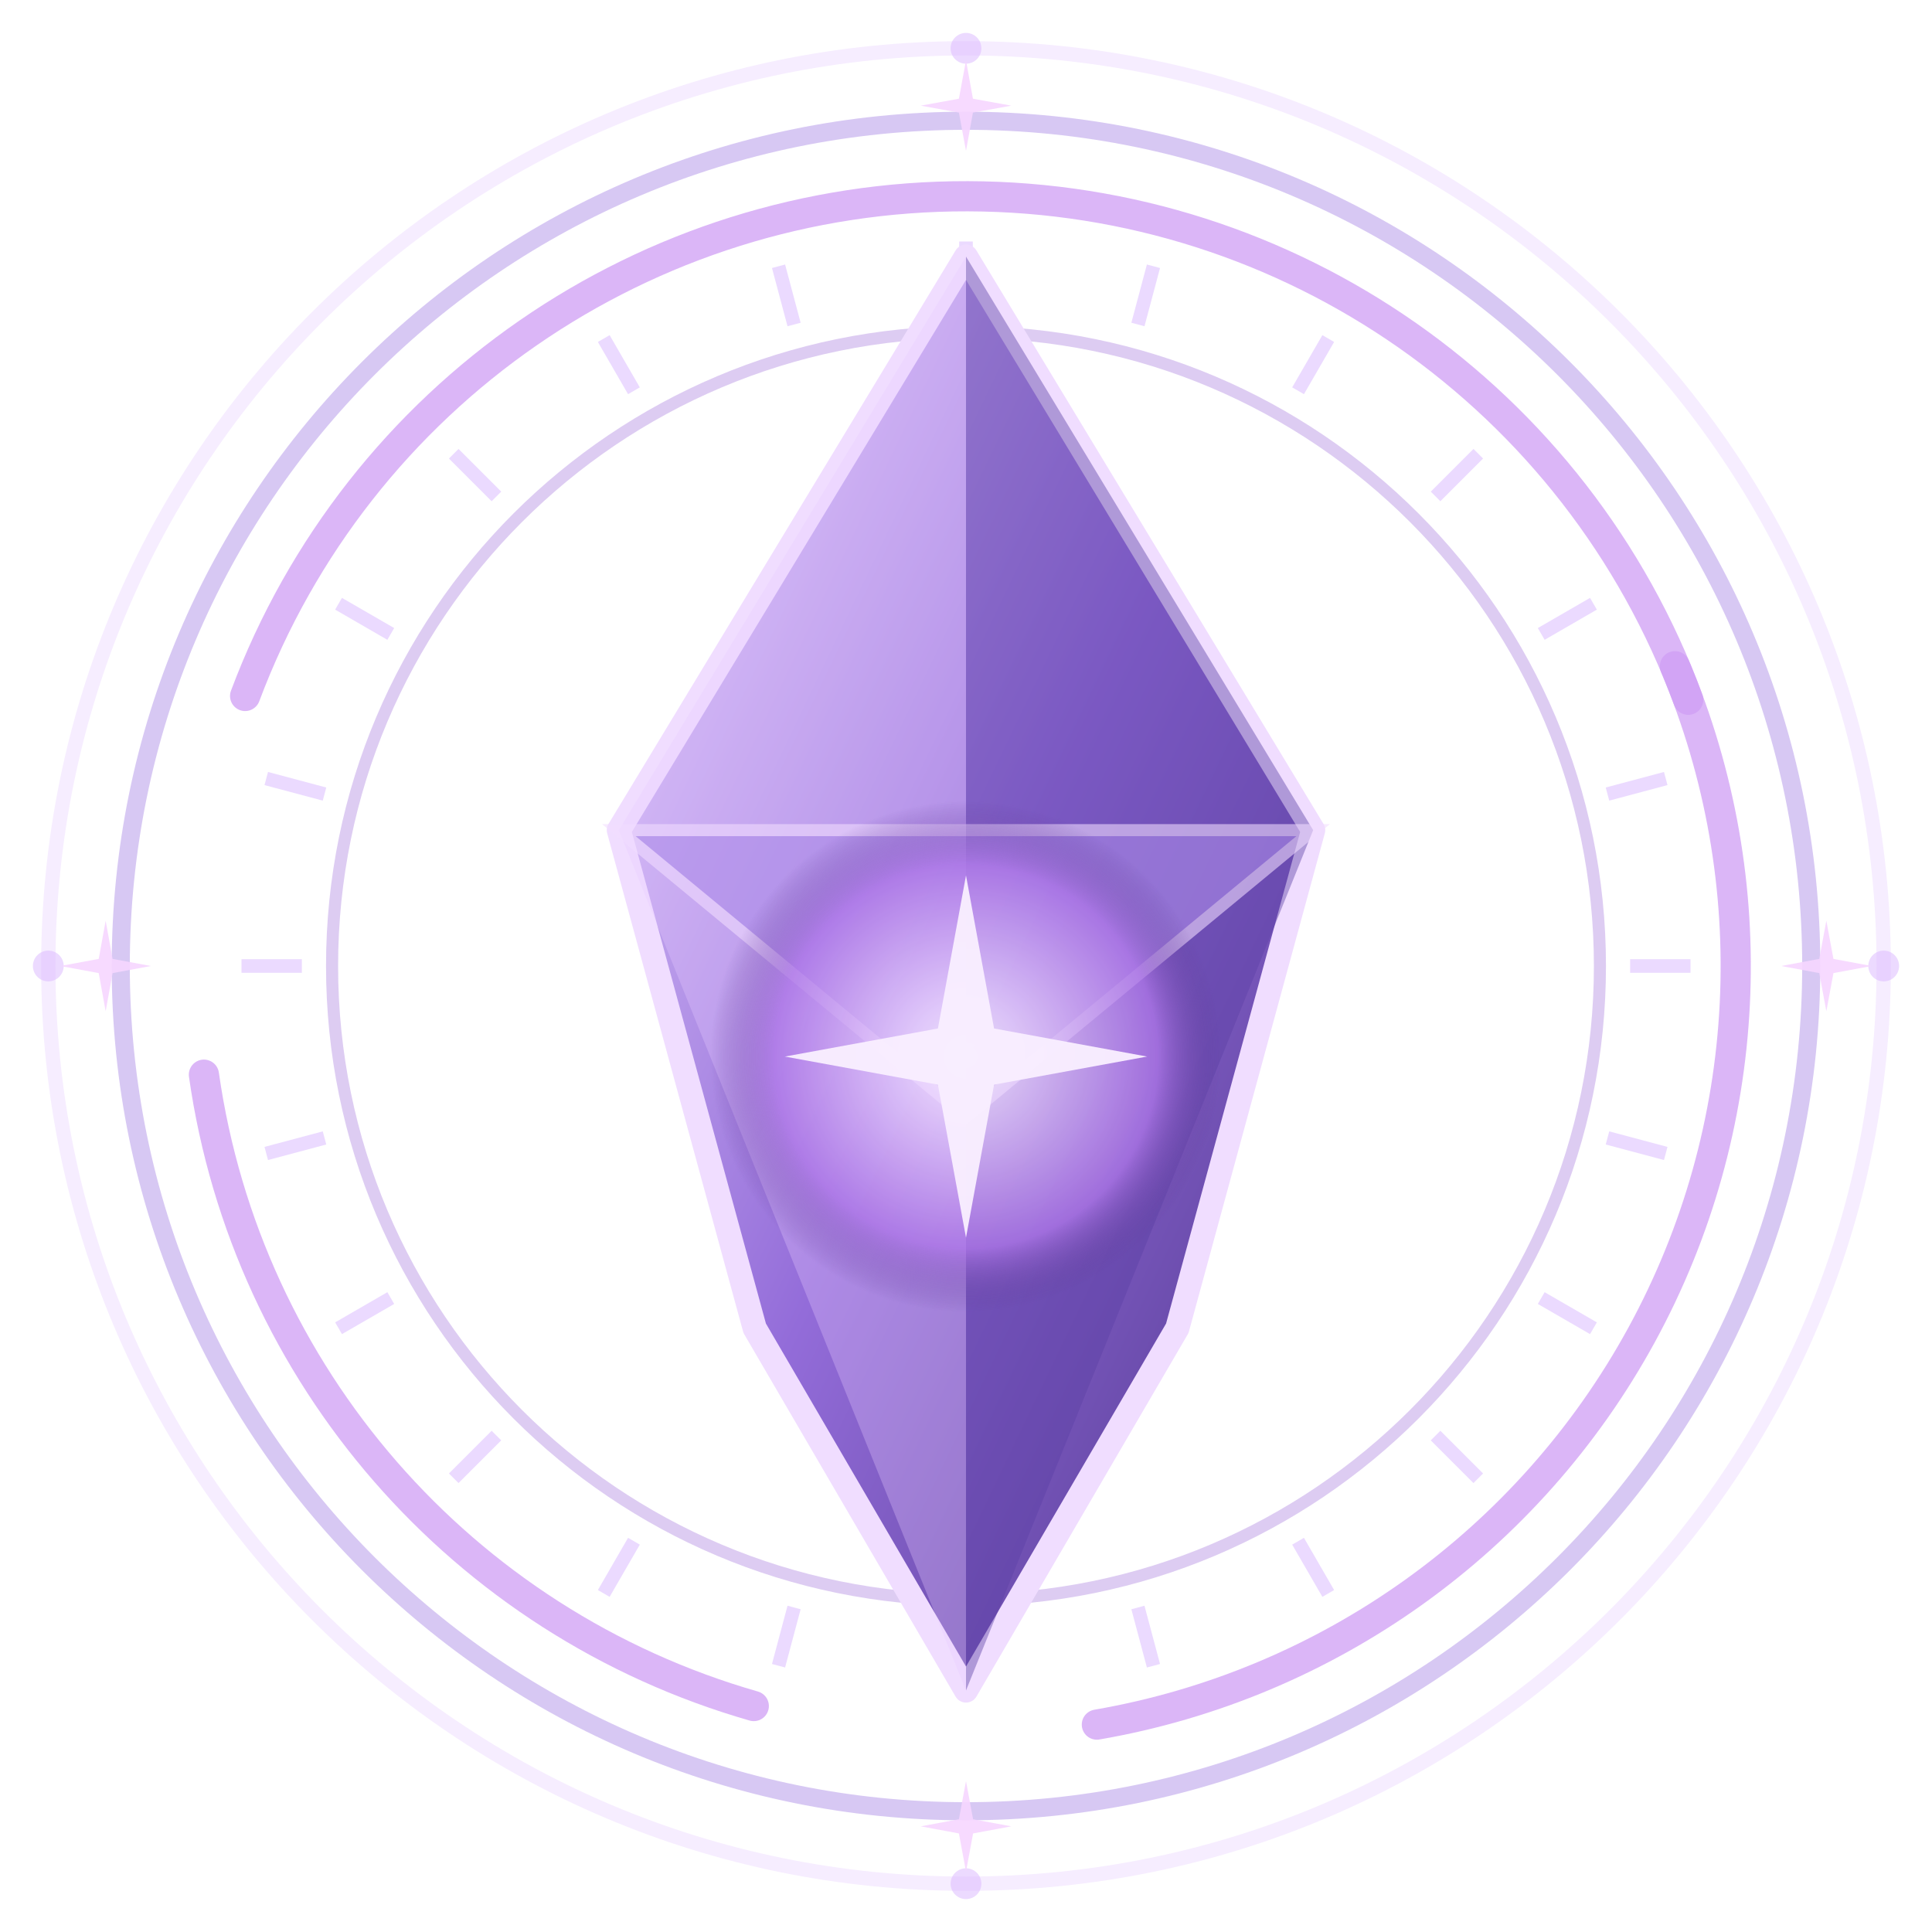
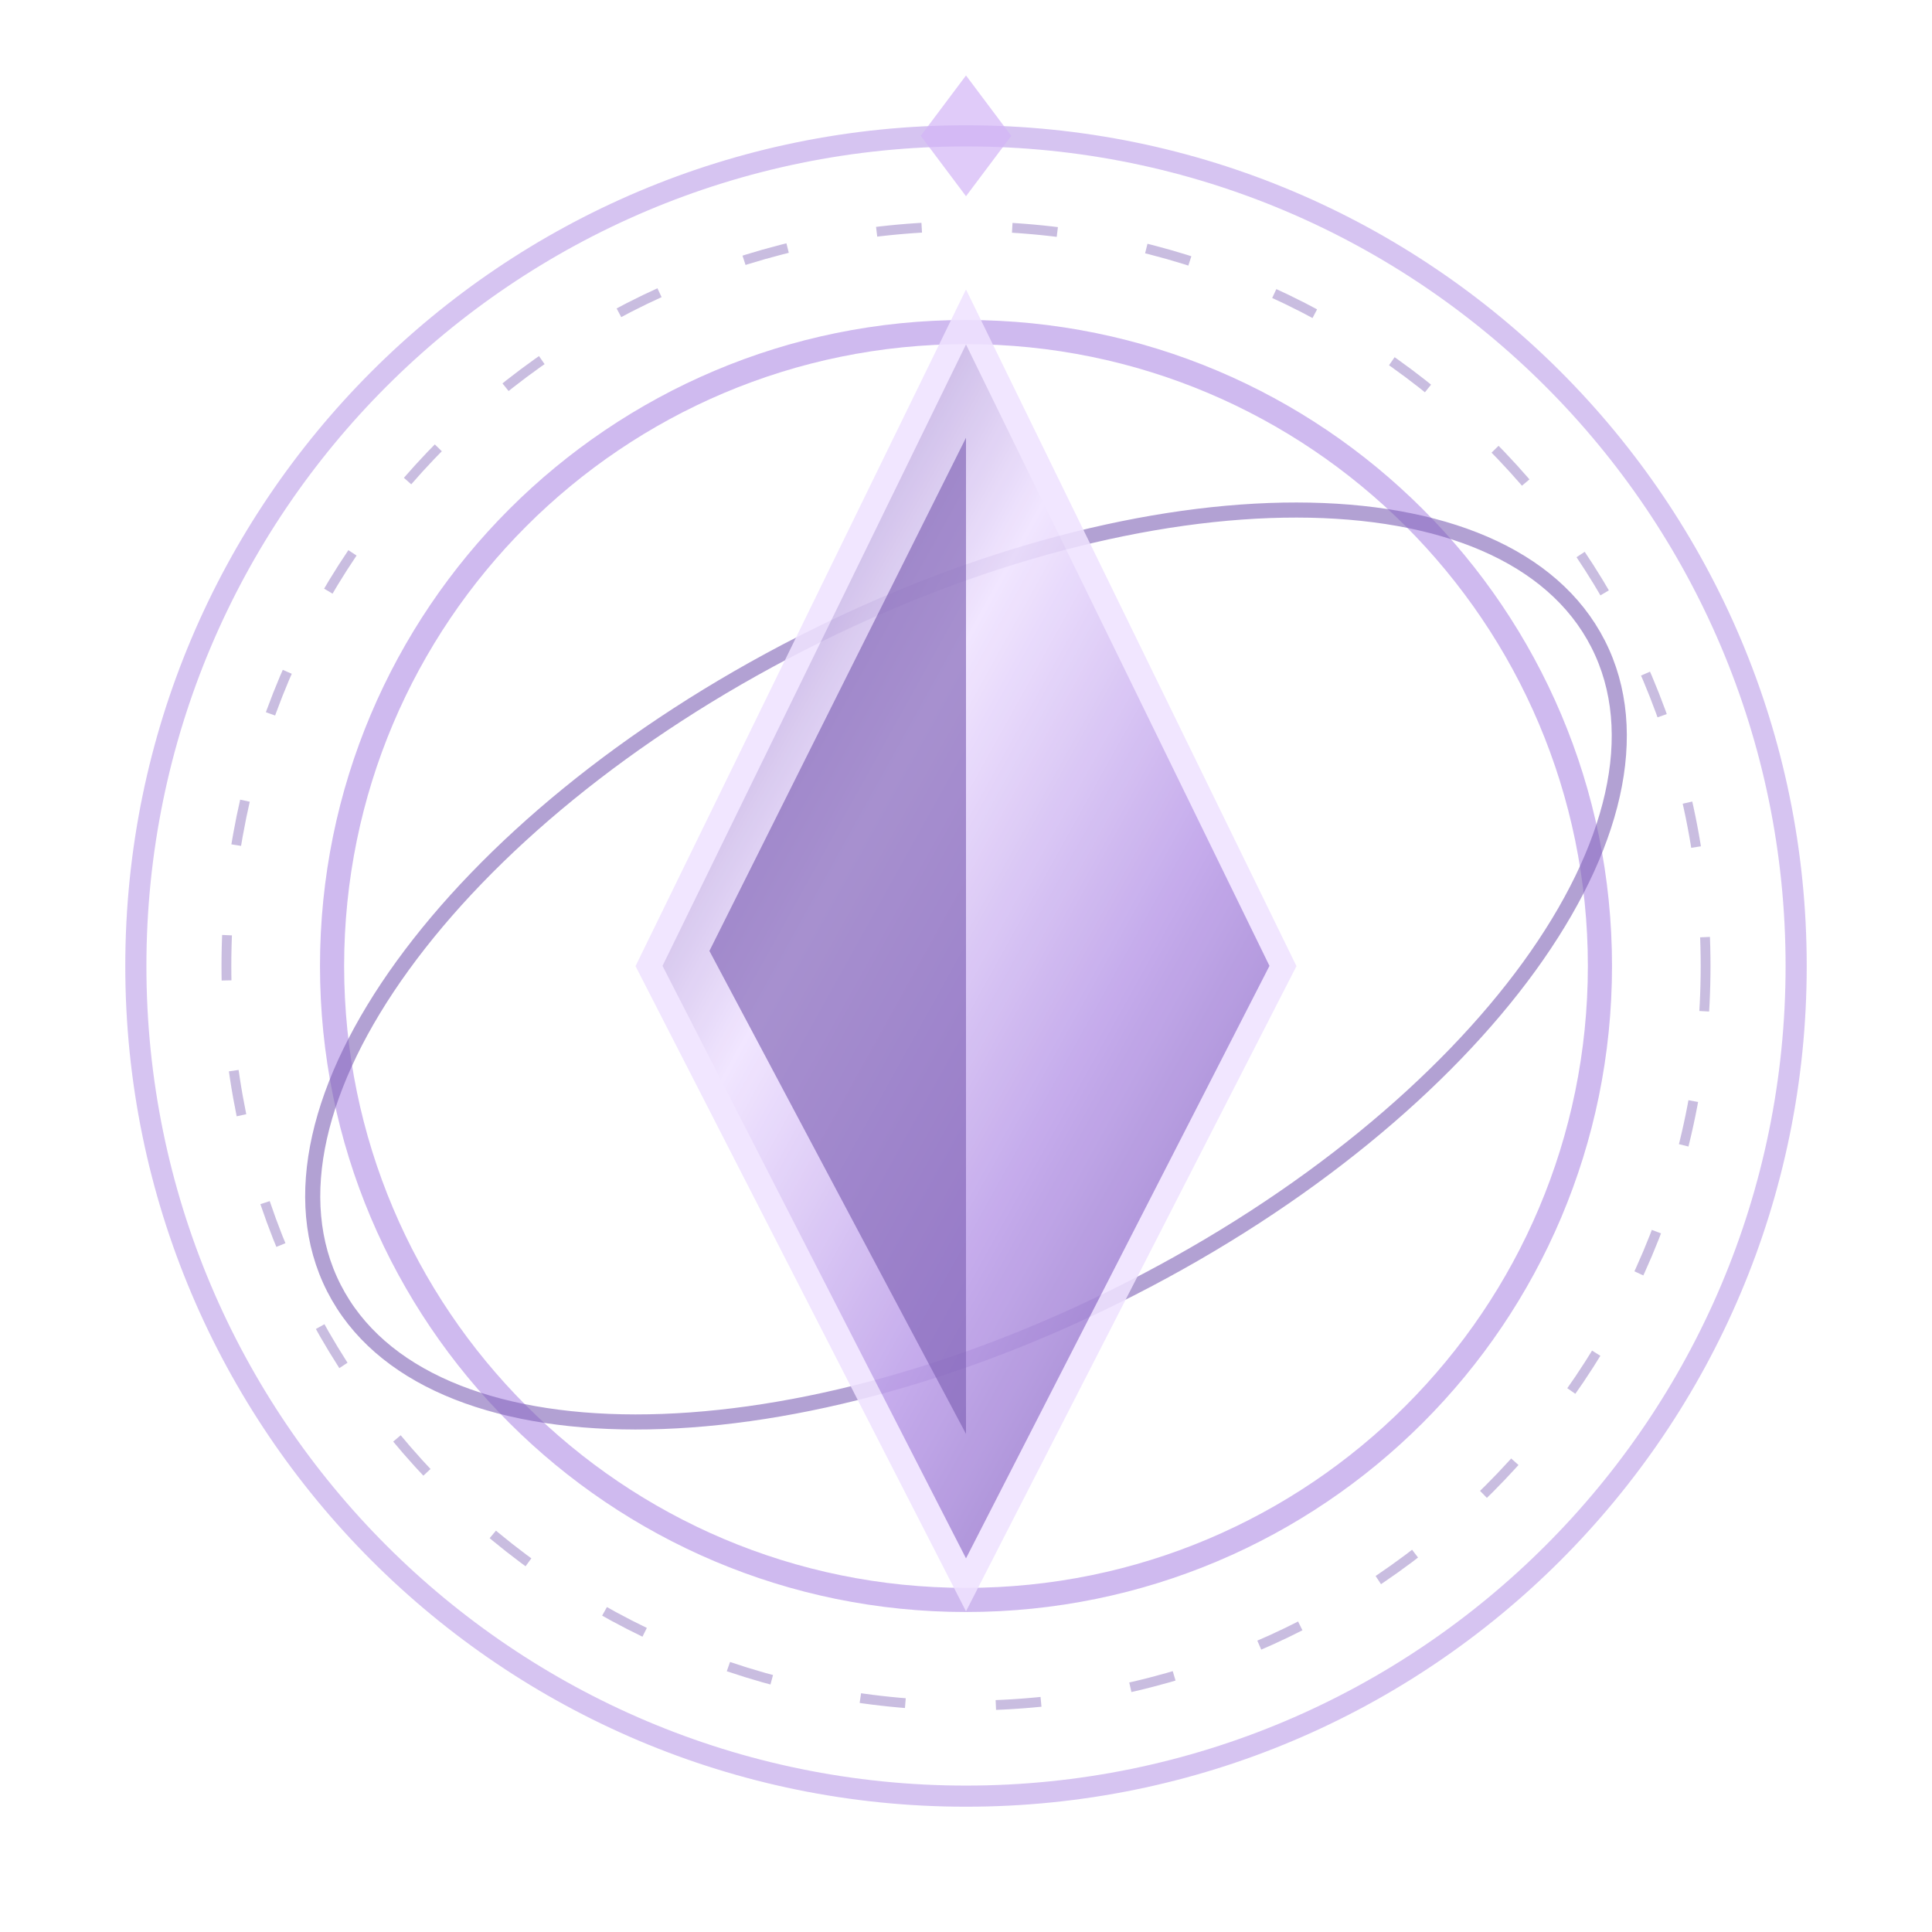
- <svg xmlns="http://www.w3.org/2000/svg" viewBox="0 0 128 128" fill="none" role="img" aria-label="Emblema do Arcano: cristal etéreo dentro de um círculo rúnico">
+ <svg xmlns="http://www.w3.org/2000/svg" viewBox="0 0 128 128" fill="none" role="img" aria-label="Emblema vetorial Arcano">
  <defs>
-     <radialGradient id="core">
-       <stop stop-color="#fffbff" />
-       <stop offset=".22" stop-color="#ecd6ff" />
-       <stop offset=".75" stop-color="#ad76e7" />
-       <stop offset="1" stop-color="#59368f" stop-opacity="0" />
+     <linearGradient id="silver" x1="0" y1="0" x2=".9" y2="1">
+       <stop offset="0" stop-color="#7f62b6" />
+       <stop offset=".39" stop-color="#efe2ff" />
+       <stop offset=".67" stop-color="#bb9de8" />
+       <stop offset="1" stop-color="#7f62b6" />
+     </linearGradient>
+     <linearGradient id="edge" x1="0" y1="0" x2="1" y2="1">
+       <stop stop-color="#efe2ff" />
+       <stop offset=".52" stop-color="#bb9de8" />
+       <stop offset="1" stop-color="#7f62b6" />
+     </linearGradient>
+     <radialGradient id="aura">
+       <stop stop-color="#bb9de8" stop-opacity=".21" />
+       <stop offset=".48" stop-color="#bb9de8" stop-opacity=".07" />
+       <stop offset="1" stop-color="#bb9de8" stop-opacity="0" />
    </radialGradient>
-     <linearGradient id="gem" x1="0" y1="0" x2="1" y2="1">
-       <stop stop-color="#e8d4ff" />
-       <stop offset=".5" stop-color="#936cd9" />
-       <stop offset="1" stop-color="#4b3389" />
+     <radialGradient id="inner">
+       <stop stop-color="#efe2ff" stop-opacity=".65" />
+       <stop offset=".4" stop-color="#bb9de8" stop-opacity=".19" />
+       <stop offset="1" stop-color="#bb9de8" stop-opacity="0" />
+     </radialGradient>
+     <linearGradient id="fade" x1="0" x2="1" y1="0" y2="0">
+       <stop stop-color="white" stop-opacity="0" />
+       <stop offset=".38" stop-color="white" stop-opacity=".05" />
+       <stop offset=".52" stop-color="white" stop-opacity=".49" />
+       <stop offset=".70" stop-color="white" stop-opacity=".98" />
+       <stop offset="1" stop-color="white" />
    </linearGradient>
+     <mask id="reveal">
+       <rect width="860" height="300" fill="url(#fade)" />
+     </mask>
+     <filter id="softGlow" x="-30%" y="-30%" width="160%" height="160%">
+       <feGaussianBlur stdDeviation="3" />
+     </filter>
  </defs>
-   <g aria-hidden="true" fill="none" stroke="#d9b5ff" stroke-opacity=".24" stroke-width="0.948">
-     <circle cx="64.0" cy="64.0" r="60.8" />
-     <circle cx="124.8" cy="64.0" r="1.02" fill="#d9b5ff" stroke="none" opacity=".5" />
-     <circle cx="64.0" cy="124.8" r="1.02" fill="#d9b5ff" stroke="none" opacity=".5" />
-     <circle cx="3.2" cy="64.0" r="1.02" fill="#d9b5ff" stroke="none" opacity=".5" />
-     <circle cx="64.0" cy="3.2" r="1.02" fill="#d9b5ff" stroke="none" opacity=".5" />
-   </g>
-   <circle cx="64" cy="64" r="56" fill="none" stroke="#b397e9" stroke-opacity=".52" stroke-width="1.2" />
-   <path d="M 110.97 44.14 A 51 51 0 0 1 72.67 114.26" stroke="#ce9ef4" stroke-opacity=".75" stroke-width="2" fill="none" stroke-linecap="round" />
-   <path d="M 49.94 113.03 A 51 51 0 0 1 13.51 71.2" stroke="#ce9ef4" stroke-opacity=".75" stroke-width="2" fill="none" stroke-linecap="round" />
-   <path d="M 16.24 46.11 A 51 51 0 0 1 111.85 46.36" stroke="#ce9ef4" stroke-opacity=".75" stroke-width="2" fill="none" stroke-linecap="round" />
-   <circle cx="64" cy="64" r="42" fill="none" stroke="#aa81de" stroke-opacity=".4" stroke-width=".8" />
-   <path d="M108 64L112 64" stroke="#d3aeff" stroke-opacity=".46" stroke-width=".9" />
-   <path d="M106.5 75.39L110.36 76.42" stroke="#d3aeff" stroke-opacity=".46" stroke-width=".9" />
-   <path d="M102.11 86L105.57 88" stroke="#d3aeff" stroke-opacity=".46" stroke-width=".9" />
-   <path d="M95.11 95.11L97.94 97.94" stroke="#d3aeff" stroke-opacity=".46" stroke-width=".9" />
-   <path d="M86 102.11L88 105.57" stroke="#d3aeff" stroke-opacity=".46" stroke-width=".9" />
-   <path d="M75.39 106.5L76.42 110.36" stroke="#d3aeff" stroke-opacity=".46" stroke-width=".9" />
-   <path d="M64 108L64 112" stroke="#d3aeff" stroke-opacity=".46" stroke-width=".9" />
-   <path d="M52.61 106.5L51.58 110.36" stroke="#d3aeff" stroke-opacity=".46" stroke-width=".9" />
-   <path d="M42 102.11L40 105.57" stroke="#d3aeff" stroke-opacity=".46" stroke-width=".9" />
-   <path d="M32.89 95.11L30.06 97.94" stroke="#d3aeff" stroke-opacity=".46" stroke-width=".9" />
-   <path d="M25.89 86L22.43 88" stroke="#d3aeff" stroke-opacity=".46" stroke-width=".9" />
-   <path d="M21.5 75.39L17.64 76.42" stroke="#d3aeff" stroke-opacity=".46" stroke-width=".9" />
-   <path d="M20 64L16 64" stroke="#d3aeff" stroke-opacity=".46" stroke-width=".9" />
-   <path d="M21.5 52.61L17.64 51.58" stroke="#d3aeff" stroke-opacity=".46" stroke-width=".9" />
-   <path d="M25.89 42L22.43 40" stroke="#d3aeff" stroke-opacity=".46" stroke-width=".9" />
-   <path d="M32.89 32.89L30.06 30.06" stroke="#d3aeff" stroke-opacity=".46" stroke-width=".9" />
-   <path d="M42 25.89L40 22.43" stroke="#d3aeff" stroke-opacity=".46" stroke-width=".9" />
-   <path d="M52.61 21.5L51.58 17.64" stroke="#d3aeff" stroke-opacity=".46" stroke-width=".9" />
-   <path d="M64 20L64 16" stroke="#d3aeff" stroke-opacity=".46" stroke-width=".9" />
-   <path d="M75.39 21.5L76.42 17.64" stroke="#d3aeff" stroke-opacity=".46" stroke-width=".9" />
-   <path d="M86 25.89L88 22.43" stroke="#d3aeff" stroke-opacity=".46" stroke-width=".9" />
-   <path d="M95.11 32.89L97.94 30.06" stroke="#d3aeff" stroke-opacity=".46" stroke-width=".9" />
-   <path d="M102.11 42L105.57 40" stroke="#d3aeff" stroke-opacity=".46" stroke-width=".9" />
-   <path d="M106.5 52.61L110.36 51.58" stroke="#d3aeff" stroke-opacity=".46" stroke-width=".9" />
-   <path d="M64 17L87 55L78 88L64 112L50 88L41 55Z" fill="url(#gem)" stroke="#f0ddff" stroke-width="1.6" stroke-linejoin="round" />
-   <path d="M64 17L64 112L41 55Z" fill="#e6caff" opacity=".32" />
-   <path d="M64 17L87 55L64 112Z" fill="#5b3ea5" opacity=".43" />
-   <path d="M41 55L87 55L64 74Z" stroke="#f1ddff" stroke-width=".8" fill="#ad8ce9" opacity=".58" />
-   <circle cx="64" cy="70" r="17" fill="url(#core)" opacity=".79" />
-   <path d="M 64 58 L 65.86 68.14 L 76 70 L 65.86 71.86 L 64 82 L 62.14 71.86 L 52 70 L 62.14 68.14 Z" fill="#f9eeff" opacity="0.96" />
-   <path d="M 121 61 L 121.47 63.53 L 124 64 L 121.47 64.47 L 121 67 L 120.53 64.47 L 118 64 L 120.53 63.53 Z" fill="#f6d6ff" opacity="0.9" />
-   <path d="M 64 118 L 64.47 120.53 L 67 121 L 64.47 121.47 L 64 124 L 63.53 121.47 L 61 121 L 63.53 120.53 Z" fill="#f6d6ff" opacity="0.9" />
-   <path d="M 7 61 L 7.46 63.53 L 10 64 L 7.46 64.47 L 7 67 L 6.54 64.47 L 4 64 L 6.54 63.53 Z" fill="#f6d6ff" opacity="0.9" />
-   <path d="M 64 4 L 64.46 6.54 L 67 7 L 64.46 7.46 L 64 10 L 63.53 7.46 L 61 7 L 63.53 6.54 Z" fill="#f6d6ff" opacity="0.9" />
+   <circle cx="64" cy="64" r="55" fill="none" stroke="#bb9de8" stroke-width="1.4" opacity="0.6" />
+   <circle cx="64" cy="64" r="49" fill="none" stroke="#7f62b6" stroke-width="0.65" opacity="0.42" stroke-dasharray="3 6" />
+   <circle cx="64" cy="64" r="42" fill="none" stroke="#bb9de8" stroke-width="1.6" opacity="0.7" />
+   <ellipse cx="64" cy="64" rx="47" ry="24" transform="rotate(-27 64 64)" stroke="#7f62b6" opacity=".6" fill="none" />
+   <polygon points="64.00,21.00 85.00,64.00 64.00,105.00 43.00,64.00" fill="url(#silver)" stroke="#efe2ff" stroke-width="1.6" opacity=".87" />
+   <polygon points="64.00,29.00 64.00,95.00 47.00,63.00" fill="#7f62b6" stroke="none" stroke-width="1" opacity=".65" />
+   <path d="M64 5l3 4-3 4-3-4Z" fill="#d3b5f6" opacity=".7" />
</svg>
